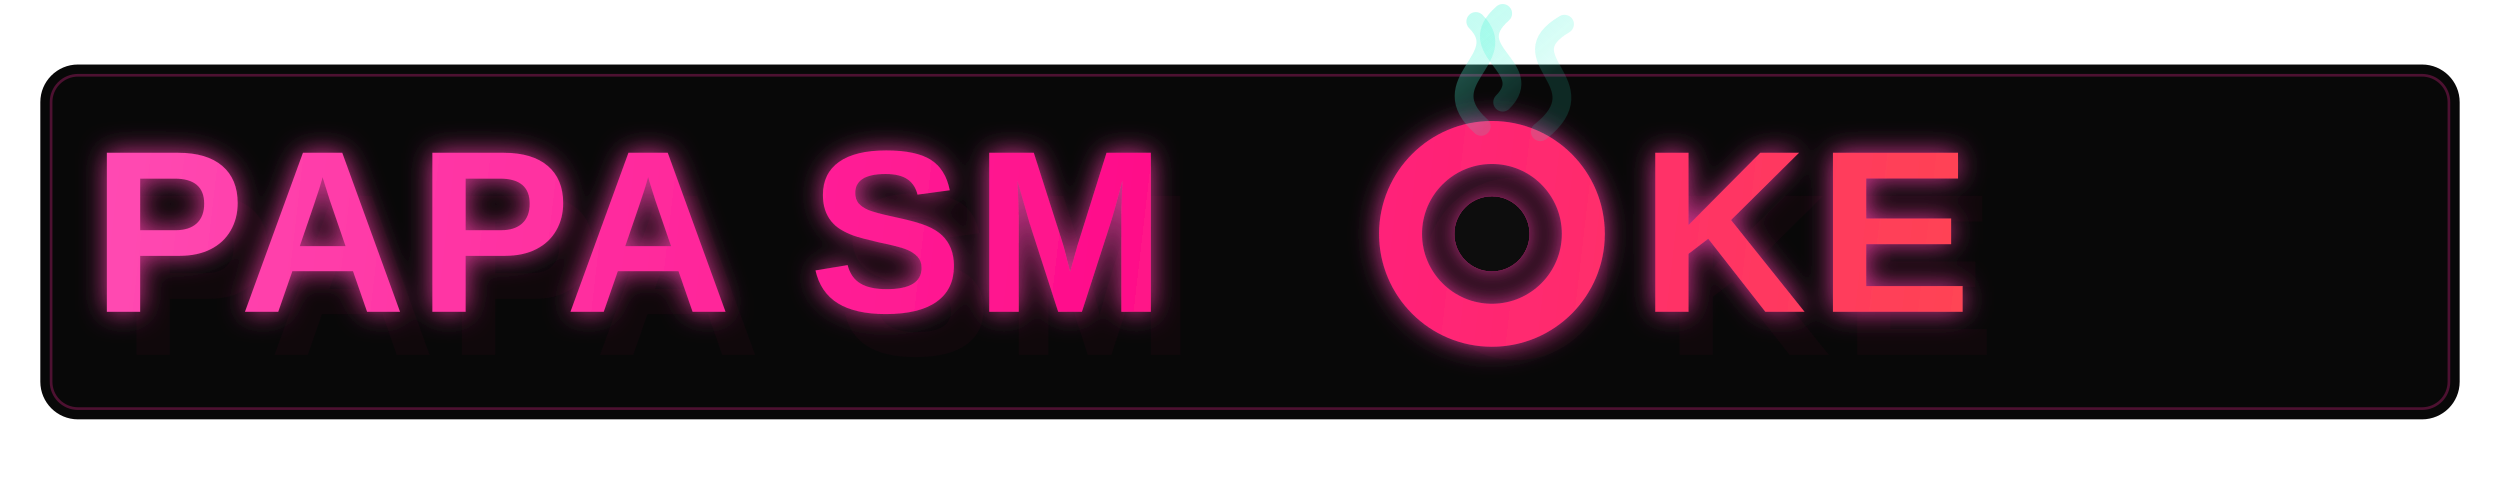
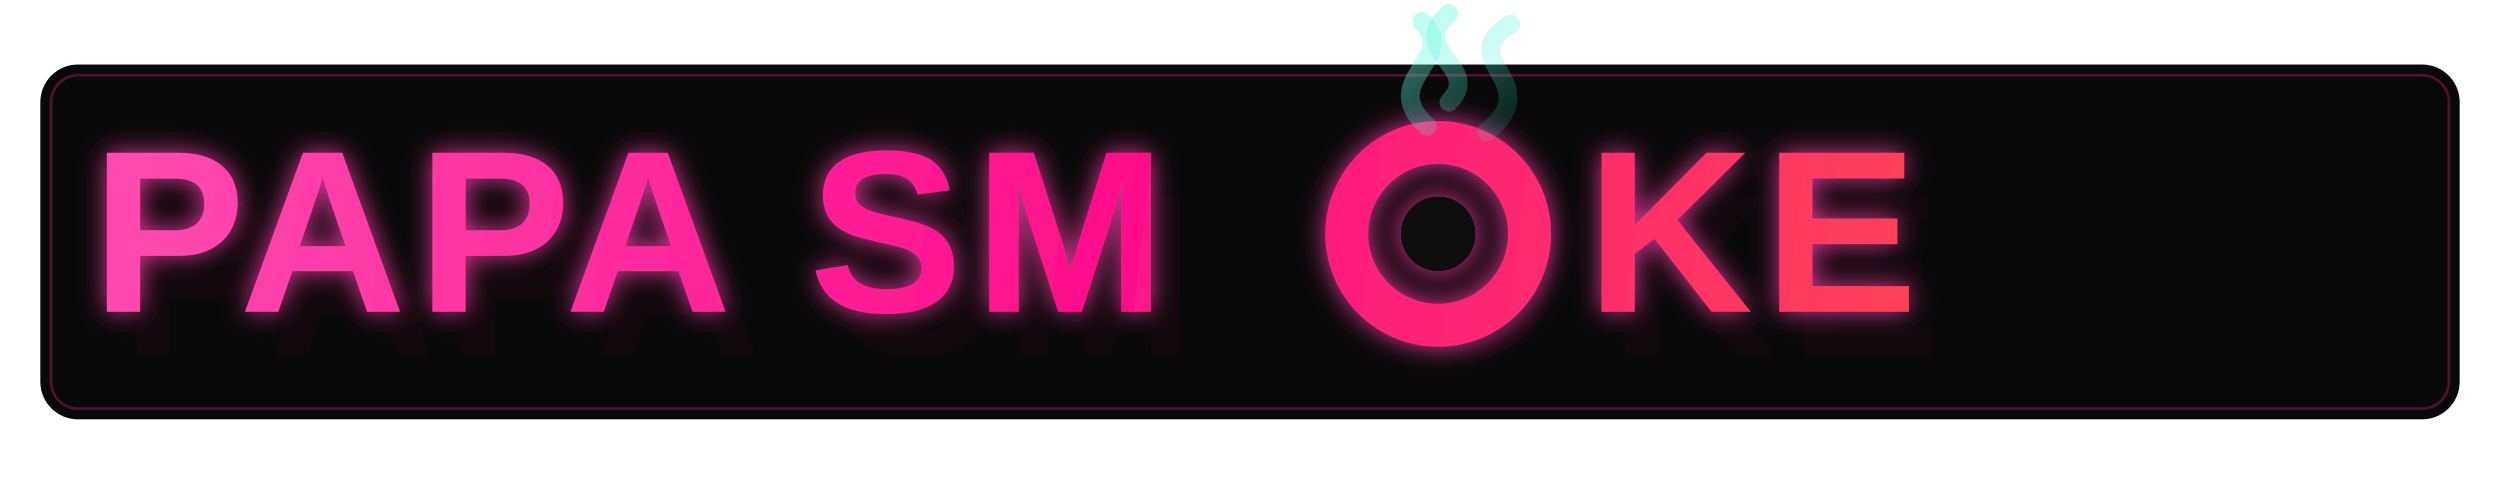
<svg xmlns="http://www.w3.org/2000/svg" width="930" height="180" viewBox="0 0 930 180" fill="none" role="img" aria-labelledby="title desc">
  <defs>
    <filter id="pink-glow" x="-20%" y="-40%" width="140%" height="180%">
      <feGaussianBlur stdDeviation="5" result="blur" />
      <feColorMatrix in="blur" type="matrix" values="1 0 0 0 1 0 0 0 0 0.05 0 0 0 0 0.42 0 0 0 0.85 0" />
      <feMerge>
        <feMergeNode />
        <feMergeNode in="SourceGraphic" />
      </feMerge>
    </filter>
    <linearGradient id="face" x1="42" y1="42" x2="860" y2="137" gradientUnits="userSpaceOnUse">
      <stop stop-color="#ff4ab2" />
      <stop offset="0.45" stop-color="#ff0f8b" />
      <stop offset="1" stop-color="#ff5a3d" />
    </linearGradient>
    <linearGradient id="smoke" x1="424" y1="10" x2="496" y2="96" gradientUnits="userSpaceOnUse">
      <stop stop-color="#d9fff8" />
      <stop offset="1" stop-color="#34f5d2" stop-opacity="0.15" />
    </linearGradient>
  </defs>
  <rect x="15" y="24" width="900" height="132" rx="14" fill="#080808" />
  <rect x="19" y="28" width="892" height="124" rx="10" stroke="#ff2a9a" stroke-opacity="0.28" />
  <g opacity="0.42" transform="translate(9 13)" fill="#1a070f">
    <text x="36" y="119" font-family="Arial Black, Arial, sans-serif" font-size="86" font-weight="900" letter-spacing="4">PAPA SM</text>
-     <circle cx="555" cy="87" r="34" />
-     <text x="610" y="119" font-family="Arial Black, Arial, sans-serif" font-size="86" font-weight="900" letter-spacing="4">KE</text>
+     <circle cx="535" cy="87" r="34" />
+     <text x="590" y="119" font-family="Arial Black, Arial, sans-serif" font-size="86" font-weight="900" letter-spacing="4">KE</text>
  </g>
  <g filter="url(#pink-glow)">
    <text x="34" y="116" font-family="Arial Black, Arial, sans-serif" font-size="86" font-weight="900" letter-spacing="4" fill="url(#face)">PAPA SM</text>
-     <text x="610" y="116" font-family="Arial Black, Arial, sans-serif" font-size="86" font-weight="900" letter-spacing="4" fill="url(#face)">KE</text>
-     <circle cx="555" cy="87" r="34" fill="none" stroke="url(#face)" stroke-width="16" />
-     <circle cx="555" cy="87" r="14" fill="#080808" />
+     <text x="590" y="116" font-family="Arial Black, Arial, sans-serif" font-size="86" font-weight="900" letter-spacing="4" fill="url(#face)">KE</text>
+     <circle cx="535" cy="87" r="34" fill="none" stroke="url(#face)" stroke-width="16" />
+     <circle cx="535" cy="87" r="14" fill="#080808" />
  </g>
  <g stroke="url(#smoke)" stroke-width="7" stroke-linecap="round" opacity="0.92">
-     <path d="M551 47C532 30 563 22 549 8" />
-     <path d="M573 49C596 31 560 22 582 9" />
-     <path d="M559 38C572 25 543 19 559 5" />
+     <path d="M531 47C512 30 543 22 529 8" />
+     <path d="M553 49C576 31 540 22 562 9" />
+     <path d="M539 38C552 25 523 19 539 5" />
  </g>
</svg>
